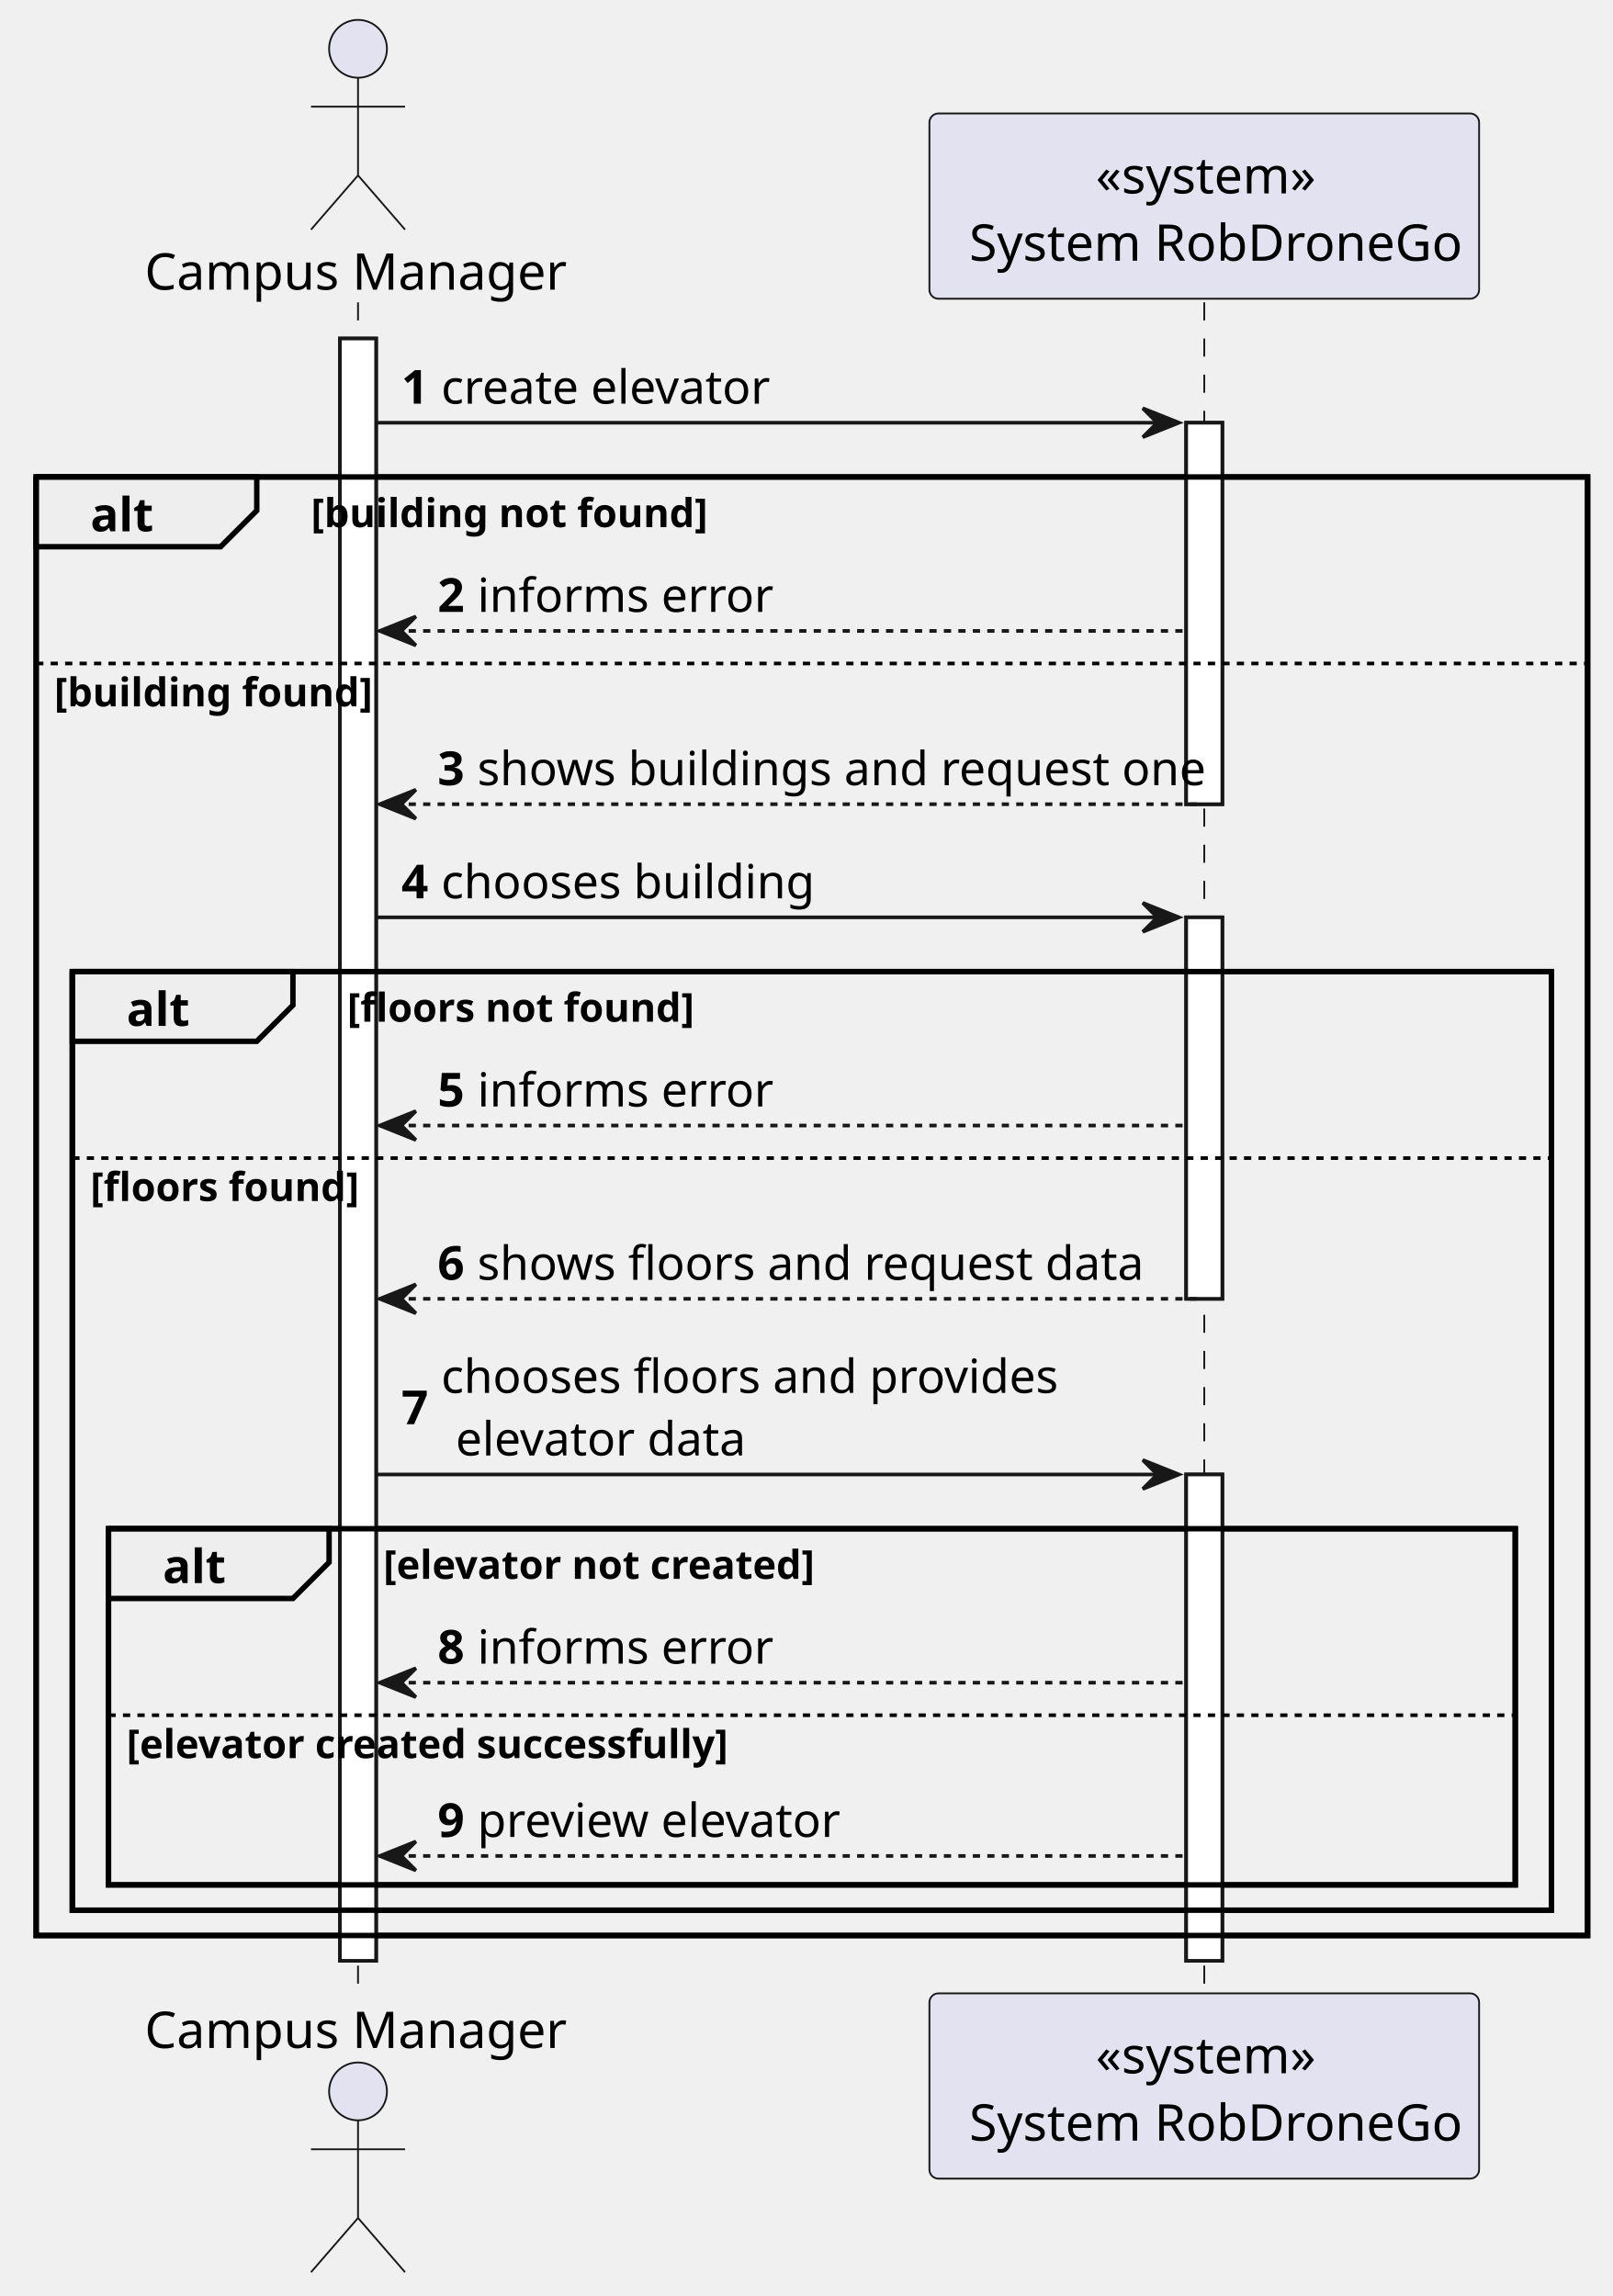
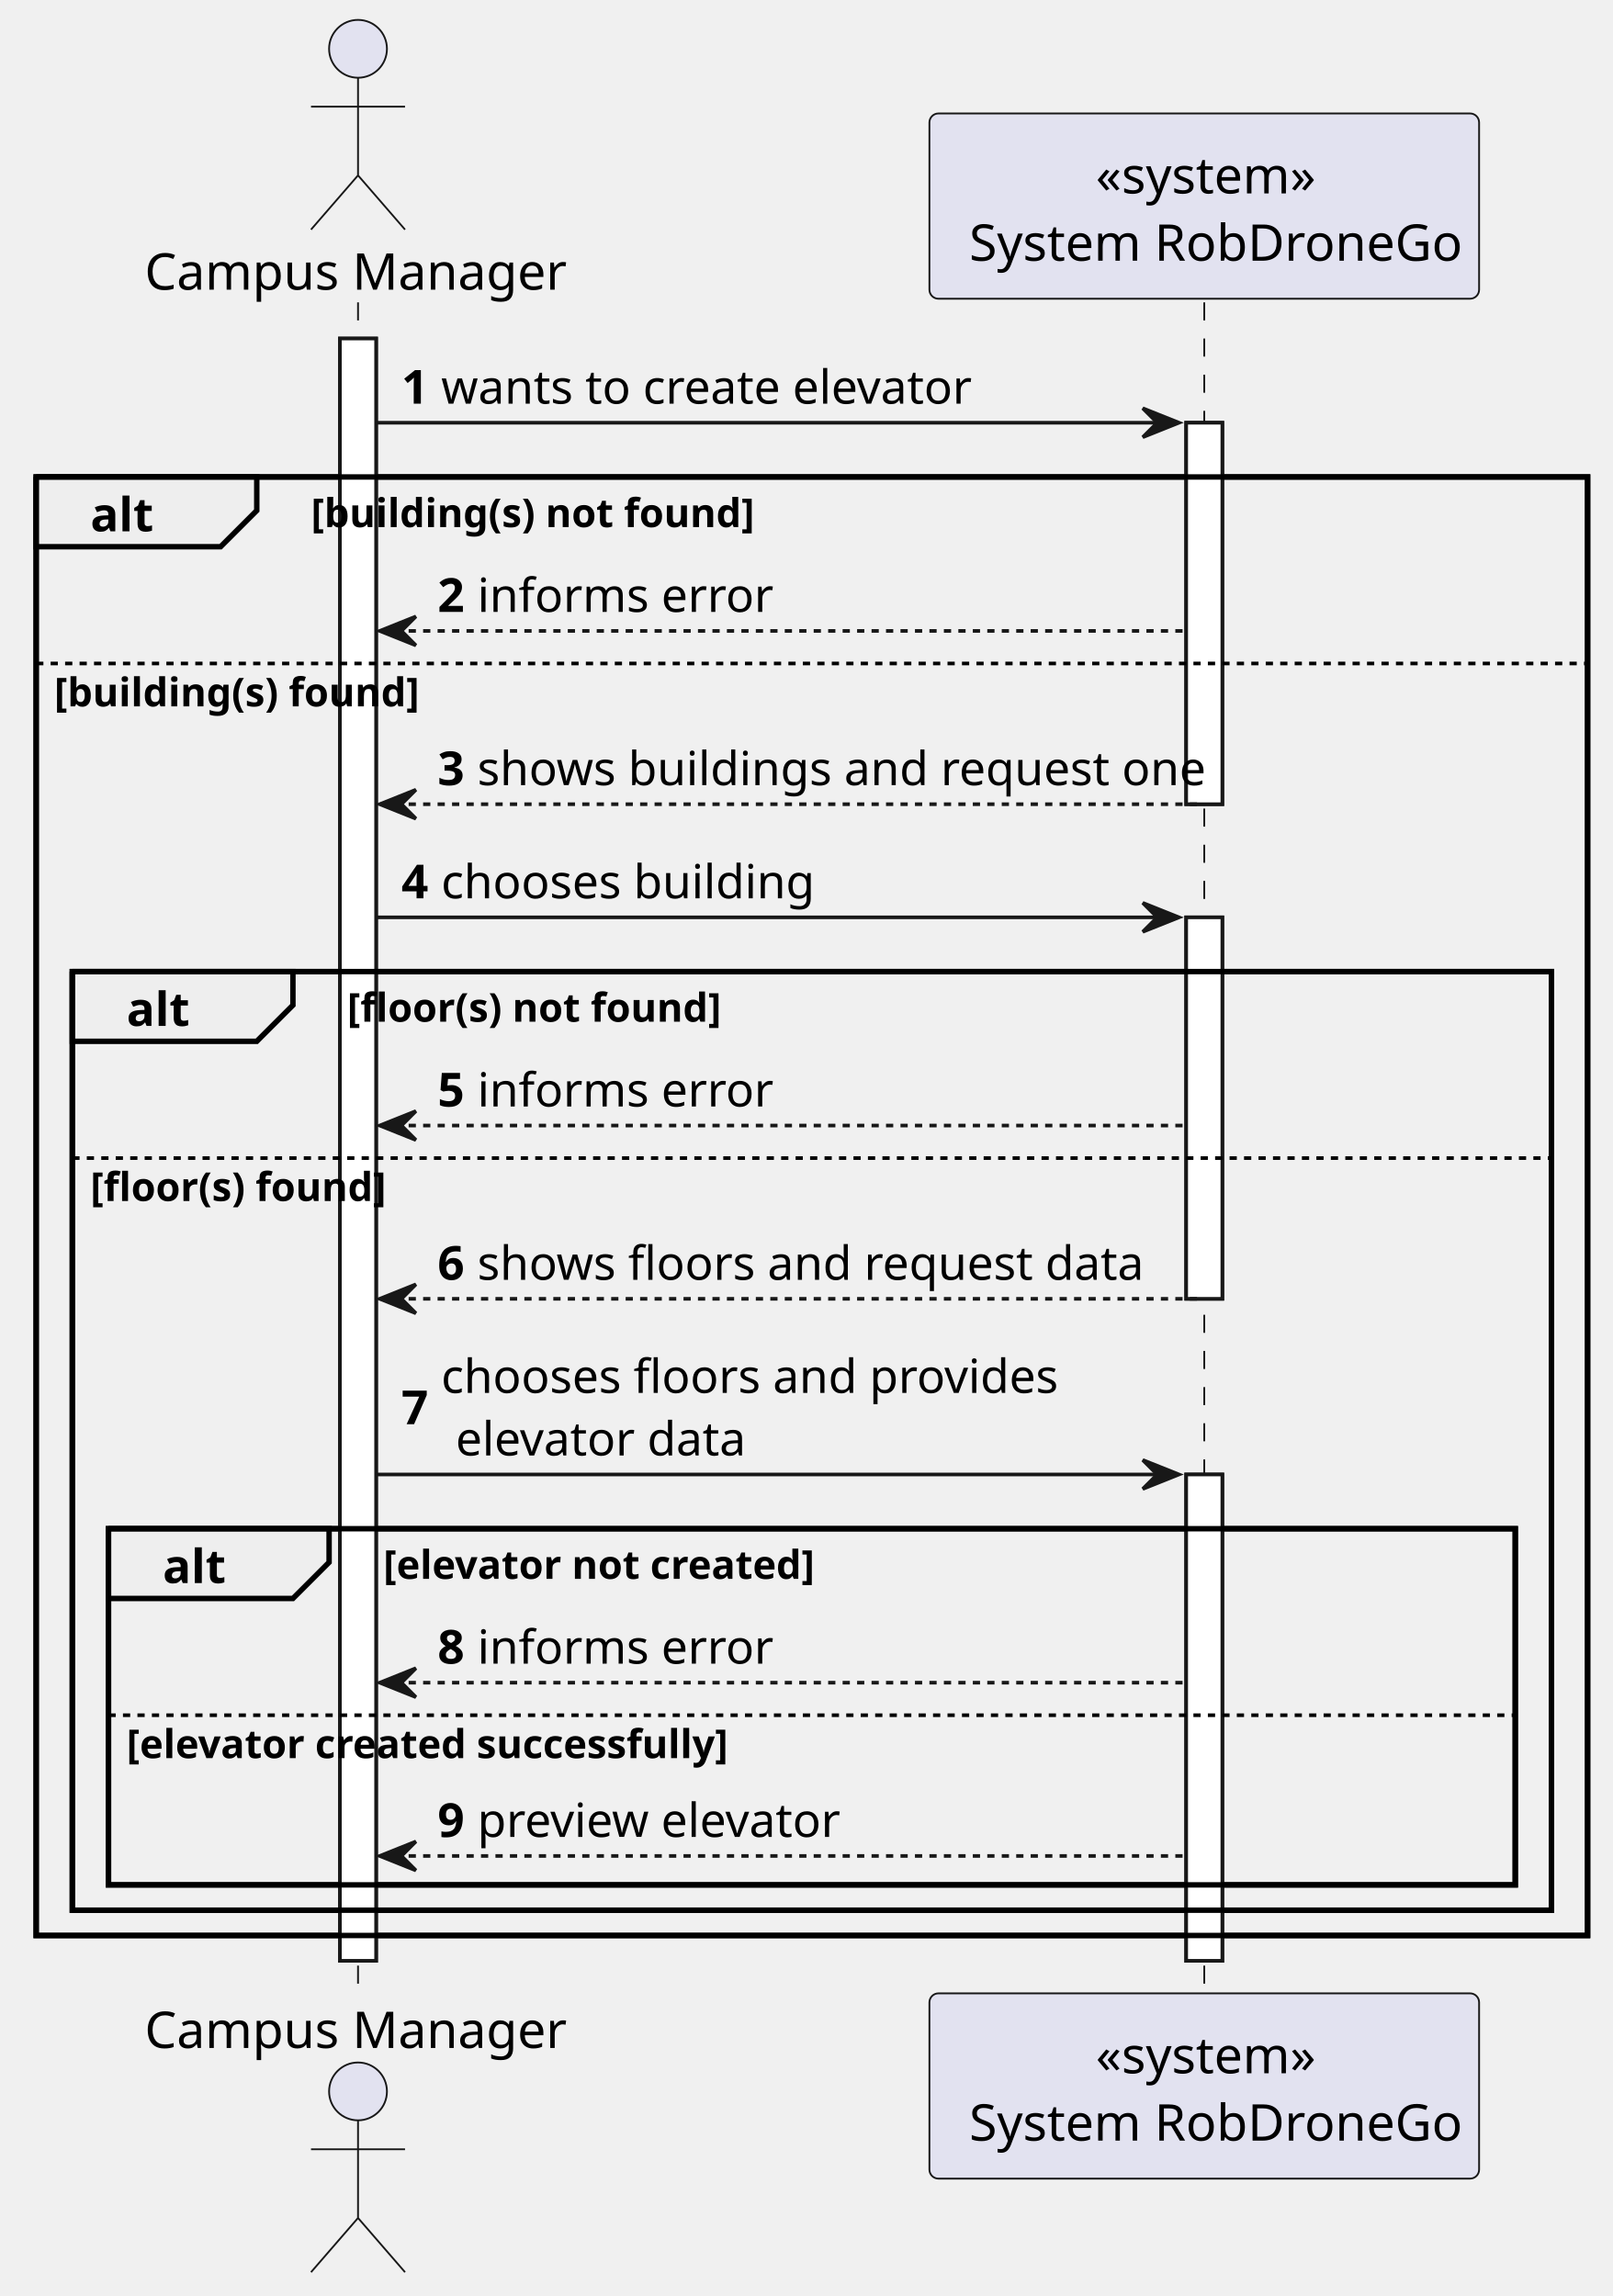
<svg xmlns="http://www.w3.org/2000/svg" contentStyleType="text/css" height="635px" preserveAspectRatio="none" style="width:446px;height:635px;background:#FFFFFF;" version="1.1" viewBox="0 0 446 635" width="446px" zoomAndPan="magnify">
  <defs />
  <g>
    <rect fill="#FFFFFF" height="448.676" style="stroke:#181818;stroke-width:1.0;" width="10" x="94" y="93.621" />
    <rect fill="#FFFFFF" height="105.504" style="stroke:#181818;stroke-width:1.0;" width="10" x="328" y="116.912" />
    <rect fill="#FFFFFF" height="105.504" style="stroke:#181818;stroke-width:1.0;" width="10" x="328" y="253.707" />
    <rect fill="#FFFFFF" height="134.504" style="stroke:#181818;stroke-width:1.0;" width="10" x="328" y="407.793" />
    <rect fill="none" height="403.385" style="stroke:#000000;stroke-width:1.5;" width="429" x="10" y="131.912" />
    <rect fill="none" height="259.59" style="stroke:#000000;stroke-width:1.5;" width="409" x="20" y="268.707" />
    <rect fill="none" height="98.504" style="stroke:#000000;stroke-width:1.5;" width="389" x="30" y="422.793" />
    <line style="stroke:#181818;stroke-width:0.5;stroke-dasharray:5.0,5.0;" x1="99" x2="99" y1="83.621" y2="552.297" />
    <line style="stroke:#181818;stroke-width:0.5;stroke-dasharray:5.0,5.0;" x1="333" x2="333" y1="83.621" y2="552.297" />
    <text fill="#000000" font-family="sans-serif" font-size="14" lengthAdjust="spacing" textLength="112" x="40" y="80.107">Campus Manager</text>
    <ellipse cx="99" cy="13.5" fill="#E2E2F0" rx="8" ry="8" style="stroke:#181818;stroke-width:0.5;" />
    <path d="M99,21.5 L99,48.5 M86,29.5 L112,29.5 M99,48.5 L86,63.5 M99,48.5 L112,63.5 " fill="none" style="stroke:#181818;stroke-width:0.5;" />
    <text fill="#000000" font-family="sans-serif" font-size="14" lengthAdjust="spacing" textLength="112" x="40" y="566.404">Campus Manager</text>
    <ellipse cx="99" cy="578.418" fill="#E2E2F0" rx="8" ry="8" style="stroke:#181818;stroke-width:0.5;" />
    <path d="M99,586.418 L99,613.418 M86,594.418 L112,594.418 M99,613.418 L86,628.418 M99,613.418 L112,628.418 " fill="none" style="stroke:#181818;stroke-width:0.5;" />
    <rect fill="#E2E2F0" height="51.242" rx="2.5" ry="2.5" style="stroke:#181818;stroke-width:0.5;" width="152" x="257" y="31.379" />
    <text fill="#000000" font-family="sans-serif" font-size="14" lengthAdjust="spacing" textLength="60" x="303" y="53.486">«system»</text>
    <text fill="#000000" font-family="sans-serif" font-size="14" lengthAdjust="spacing" textLength="134" x="268" y="72.107">System RobDroneGo</text>
    <rect fill="#E2E2F0" height="51.242" rx="2.5" ry="2.5" style="stroke:#181818;stroke-width:0.5;" width="152" x="257" y="551.297" />
    <text fill="#000000" font-family="sans-serif" font-size="14" lengthAdjust="spacing" textLength="60" x="303" y="573.404">«system»</text>
    <text fill="#000000" font-family="sans-serif" font-size="14" lengthAdjust="spacing" textLength="134" x="268" y="592.025">System RobDroneGo</text>
    <rect fill="#FFFFFF" height="448.676" style="stroke:#181818;stroke-width:1.0;" width="10" x="94" y="93.621" />
    <rect fill="#FFFFFF" height="105.504" style="stroke:#181818;stroke-width:1.0;" width="10" x="328" y="116.912" />
    <rect fill="#FFFFFF" height="105.504" style="stroke:#181818;stroke-width:1.0;" width="10" x="328" y="253.707" />
    <rect fill="#FFFFFF" height="134.504" style="stroke:#181818;stroke-width:1.0;" width="10" x="328" y="407.793" />
    <polygon fill="#181818" points="316,112.912,326,116.912,316,120.912,320,116.912" style="stroke:#181818;stroke-width:1.0;" />
    <line style="stroke:#181818;stroke-width:1.0;" x1="104" x2="322" y1="116.912" y2="116.912" />
    <text fill="#000000" font-family="sans-serif" font-size="13" font-weight="bold" lengthAdjust="spacing" textLength="7" x="111" y="111.649">1</text>
-     <text fill="#000000" font-family="sans-serif" font-size="13" lengthAdjust="spacing" textLength="84" x="122" y="111.649">create elevator</text>
+     <text fill="#000000" font-family="sans-serif" font-size="13" lengthAdjust="spacing" textLength="137" x="122" y="111.649">wants to create elevator</text>
    <path d="M10,131.912 L71,131.912 L71,141.203 L61,151.203 L10,151.203 L10,131.912 " fill="#EEEEEE" style="stroke:#000000;stroke-width:1.5;" />
    <rect fill="none" height="403.385" style="stroke:#000000;stroke-width:1.5;" width="429" x="10" y="131.912" />
    <text fill="#000000" font-family="sans-serif" font-size="13" font-weight="bold" lengthAdjust="spacing" textLength="16" x="25" y="146.94">alt</text>
-     <text fill="#000000" font-family="sans-serif" font-size="11" font-weight="bold" lengthAdjust="spacing" textLength="108" x="86" y="145.782">[building not found]</text>
+     <text fill="#000000" font-family="sans-serif" font-size="11" font-weight="bold" lengthAdjust="spacing" textLength="123" x="86" y="145.782">[building(s) not found]</text>
    <polygon fill="#181818" points="115,170.494,105,174.494,115,178.494,111,174.494" style="stroke:#181818;stroke-width:1.0;" />
    <line style="stroke:#181818;stroke-width:1.0;stroke-dasharray:2.0,2.0;" x1="109" x2="327" y1="174.494" y2="174.494" />
    <text fill="#000000" font-family="sans-serif" font-size="13" font-weight="bold" lengthAdjust="spacing" textLength="7" x="121" y="169.231">2</text>
    <text fill="#000000" font-family="sans-serif" font-size="13" lengthAdjust="spacing" textLength="72" x="132" y="169.231">informs error</text>
    <line style="stroke:#000000;stroke-width:1.0;stroke-dasharray:2.0,2.0;" x1="10" x2="439" y1="183.494" y2="183.494" />
-     <text fill="#000000" font-family="sans-serif" font-size="11" font-weight="bold" lengthAdjust="spacing" textLength="87" x="15" y="195.364">[building found]</text>
+     <text fill="#000000" font-family="sans-serif" font-size="11" font-weight="bold" lengthAdjust="spacing" textLength="102" x="15" y="195.364">[building(s) found]</text>
    <polygon fill="#181818" points="115,218.416,105,222.416,115,226.416,111,222.416" style="stroke:#181818;stroke-width:1.0;" />
    <line style="stroke:#181818;stroke-width:1.0;stroke-dasharray:2.0,2.0;" x1="109" x2="332" y1="222.416" y2="222.416" />
    <text fill="#000000" font-family="sans-serif" font-size="13" font-weight="bold" lengthAdjust="spacing" textLength="7" x="121" y="217.153">3</text>
    <text fill="#000000" font-family="sans-serif" font-size="13" lengthAdjust="spacing" textLength="189" x="132" y="217.153">shows buildings and request one</text>
    <polygon fill="#181818" points="316,249.707,326,253.707,316,257.707,320,253.707" style="stroke:#181818;stroke-width:1.0;" />
    <line style="stroke:#181818;stroke-width:1.0;" x1="104" x2="322" y1="253.707" y2="253.707" />
    <text fill="#000000" font-family="sans-serif" font-size="13" font-weight="bold" lengthAdjust="spacing" textLength="7" x="111" y="248.444">4</text>
    <text fill="#000000" font-family="sans-serif" font-size="13" lengthAdjust="spacing" textLength="97" x="122" y="248.444">chooses building</text>
    <path d="M20,268.707 L81,268.707 L81,277.998 L71,287.998 L20,287.998 L20,268.707 " fill="#EEEEEE" style="stroke:#000000;stroke-width:1.5;" />
    <rect fill="none" height="259.59" style="stroke:#000000;stroke-width:1.5;" width="409" x="20" y="268.707" />
    <text fill="#000000" font-family="sans-serif" font-size="13" font-weight="bold" lengthAdjust="spacing" textLength="16" x="35" y="283.735">alt</text>
-     <text fill="#000000" font-family="sans-serif" font-size="11" font-weight="bold" lengthAdjust="spacing" textLength="97" x="96" y="282.577">[floors not found]</text>
+     <text fill="#000000" font-family="sans-serif" font-size="11" font-weight="bold" lengthAdjust="spacing" textLength="105" x="96" y="282.577">[floor(s) not found]</text>
    <polygon fill="#181818" points="115,307.289,105,311.289,115,315.289,111,311.289" style="stroke:#181818;stroke-width:1.0;" />
    <line style="stroke:#181818;stroke-width:1.0;stroke-dasharray:2.0,2.0;" x1="109" x2="327" y1="311.289" y2="311.289" />
    <text fill="#000000" font-family="sans-serif" font-size="13" font-weight="bold" lengthAdjust="spacing" textLength="7" x="121" y="306.026">5</text>
    <text fill="#000000" font-family="sans-serif" font-size="13" lengthAdjust="spacing" textLength="72" x="132" y="306.026">informs error</text>
    <line style="stroke:#000000;stroke-width:1.0;stroke-dasharray:2.0,2.0;" x1="20" x2="429" y1="320.289" y2="320.289" />
-     <text fill="#000000" font-family="sans-serif" font-size="11" font-weight="bold" lengthAdjust="spacing" textLength="76" x="25" y="332.159">[floors found]</text>
+     <text fill="#000000" font-family="sans-serif" font-size="11" font-weight="bold" lengthAdjust="spacing" textLength="84" x="25" y="332.159">[floor(s) found]</text>
    <polygon fill="#181818" points="115,355.211,105,359.211,115,363.211,111,359.211" style="stroke:#181818;stroke-width:1.0;" />
    <line style="stroke:#181818;stroke-width:1.0;stroke-dasharray:2.0,2.0;" x1="109" x2="332" y1="359.211" y2="359.211" />
    <text fill="#000000" font-family="sans-serif" font-size="13" font-weight="bold" lengthAdjust="spacing" textLength="7" x="121" y="353.948">6</text>
    <text fill="#000000" font-family="sans-serif" font-size="13" lengthAdjust="spacing" textLength="173" x="132" y="353.948">shows floors and request data</text>
    <polygon fill="#181818" points="316,403.793,326,407.793,316,411.793,320,407.793" style="stroke:#181818;stroke-width:1.0;" />
    <line style="stroke:#181818;stroke-width:1.0;" x1="104" x2="322" y1="407.793" y2="407.793" />
    <text fill="#000000" font-family="sans-serif" font-size="13" font-weight="bold" lengthAdjust="spacing" textLength="7" x="111" y="393.885">7</text>
    <text fill="#000000" font-family="sans-serif" font-size="13" lengthAdjust="spacing" textLength="160" x="122" y="385.239">chooses floors and provides</text>
    <text fill="#000000" font-family="sans-serif" font-size="13" lengthAdjust="spacing" textLength="73" x="126" y="402.53">elevator data</text>
    <path d="M30,422.793 L91,422.793 L91,432.084 L81,442.084 L30,442.084 L30,422.793 " fill="#EEEEEE" style="stroke:#000000;stroke-width:1.5;" />
    <rect fill="none" height="98.504" style="stroke:#000000;stroke-width:1.5;" width="389" x="30" y="422.793" />
    <text fill="#000000" font-family="sans-serif" font-size="13" font-weight="bold" lengthAdjust="spacing" textLength="16" x="45" y="437.821">alt</text>
    <text fill="#000000" font-family="sans-serif" font-size="11" font-weight="bold" lengthAdjust="spacing" textLength="119" x="106" y="436.663">[elevator not created]</text>
    <polygon fill="#181818" points="115,461.375,105,465.375,115,469.375,111,465.375" style="stroke:#181818;stroke-width:1.0;" />
    <line style="stroke:#181818;stroke-width:1.0;stroke-dasharray:2.0,2.0;" x1="109" x2="327" y1="465.375" y2="465.375" />
    <text fill="#000000" font-family="sans-serif" font-size="13" font-weight="bold" lengthAdjust="spacing" textLength="7" x="121" y="460.112">8</text>
    <text fill="#000000" font-family="sans-serif" font-size="13" lengthAdjust="spacing" textLength="72" x="132" y="460.112">informs error</text>
    <line style="stroke:#000000;stroke-width:1.0;stroke-dasharray:2.0,2.0;" x1="30" x2="419" y1="474.375" y2="474.375" />
    <text fill="#000000" font-family="sans-serif" font-size="11" font-weight="bold" lengthAdjust="spacing" textLength="171" x="35" y="486.245">[elevator created successfully]</text>
    <polygon fill="#181818" points="115,509.297,105,513.297,115,517.297,111,513.297" style="stroke:#181818;stroke-width:1.0;" />
    <line style="stroke:#181818;stroke-width:1.0;stroke-dasharray:2.0,2.0;" x1="109" x2="327" y1="513.297" y2="513.297" />
    <text fill="#000000" font-family="sans-serif" font-size="13" font-weight="bold" lengthAdjust="spacing" textLength="7" x="121" y="508.034">9</text>
    <text fill="#000000" font-family="sans-serif" font-size="13" lengthAdjust="spacing" textLength="90" x="132" y="508.034">preview elevator</text>
  </g>
</svg>
